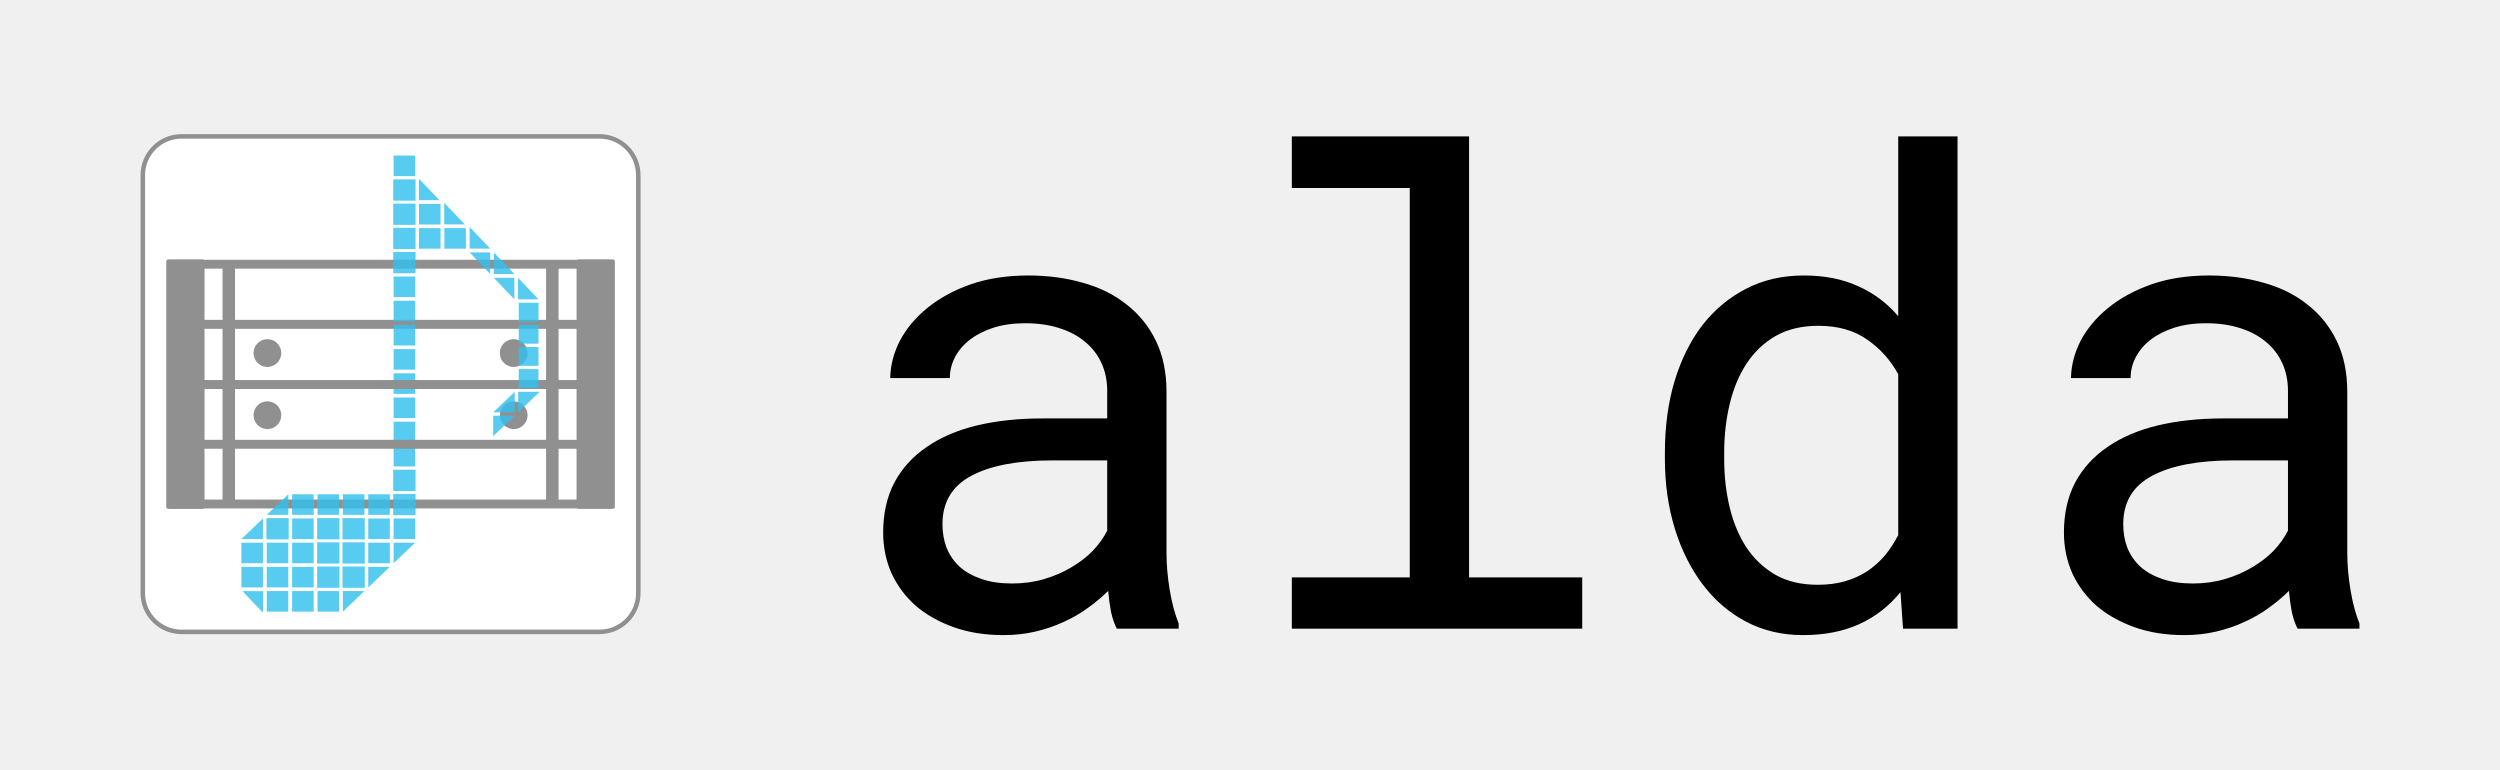
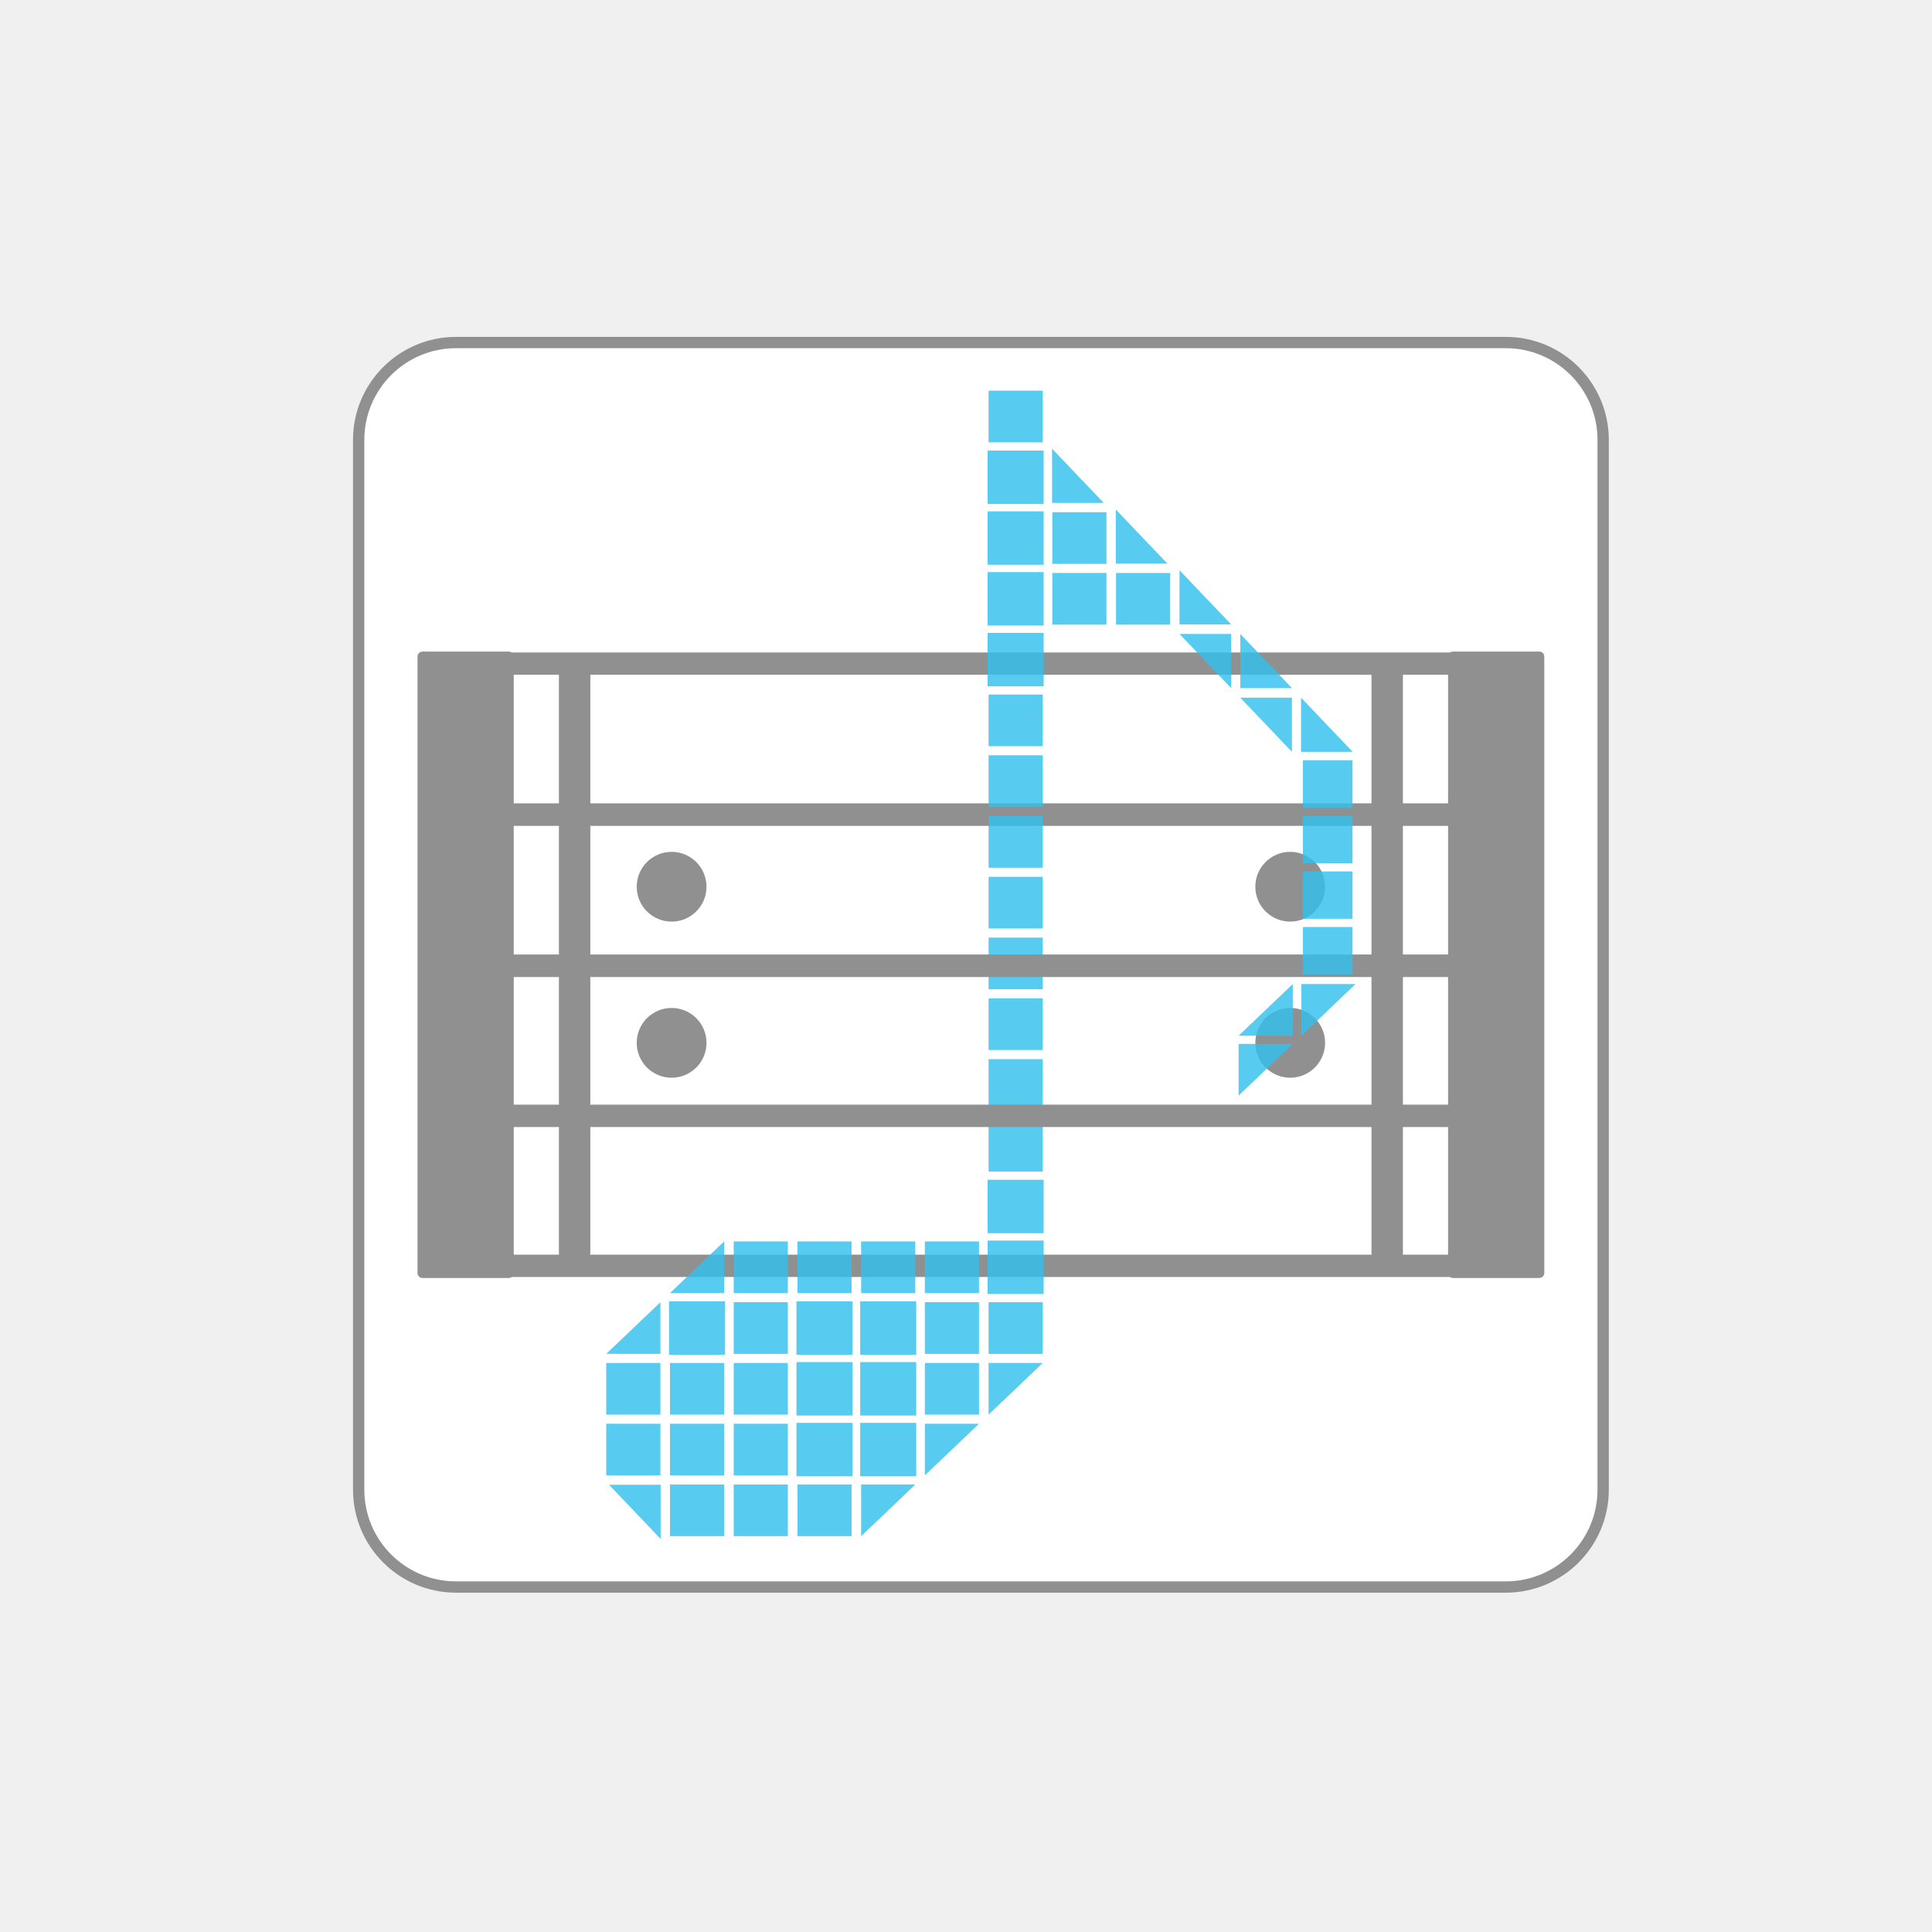
- <svg xmlns="http://www.w3.org/2000/svg" width="325" height="100">
-   <text xml:space="preserve" x="-10.75" y="-90.875" style="font-style:normal;font-weight:400;font-size:40px;line-height:1.25;font-family:sans-serif;letter-spacing:0;word-spacing:0;fill:#000;fill-opacity:1;stroke:none" />
-   <text xml:space="preserve" x="-.75" y="-110.125" style="font-style:normal;font-weight:400;font-size:40px;line-height:1.25;font-family:sans-serif;letter-spacing:0;word-spacing:0;fill:#000;fill-opacity:1;stroke:none" />
-   <text xml:space="preserve" x="159.806" y="-177.893" style="font-style:normal;font-weight:400;font-size:40px;line-height:1.25;font-family:sans-serif;letter-spacing:0;word-spacing:0;fill:#000;fill-opacity:1;stroke:none" />
-   <text xml:space="preserve" x="-135.057" y="112.728" style="font-style:normal;font-weight:400;font-size:40px;line-height:1.25;font-family:sans-serif;letter-spacing:0;word-spacing:0;fill:#000;fill-opacity:1;stroke:none">
-     <tspan x="-135.057" y="112.728"> </tspan>
-   </text>
-   <text xml:space="preserve" x="107.25" y="75.75" style="font-style:normal;font-weight:400;font-size:40px;line-height:1.25;font-family:sans-serif;letter-spacing:0;word-spacing:0;fill:#000;fill-opacity:1;stroke:none" />
-   <text xml:space="preserve" x="110" y="77.375" style="font-style:normal;font-weight:400;font-size:40px;line-height:1.25;font-family:sans-serif;letter-spacing:0;word-spacing:0;fill:#000;fill-opacity:1;stroke:none" />
+ <svg xmlns="http://www.w3.org/2000/svg" width="100" height="100">
  <g transform="translate(-134.341 130.72)scale(.59633)">
    <text xml:space="preserve" x="287.085" y="-176.479" style="font-style:normal;font-weight:400;font-size:40px;line-height:1.25;font-family:sans-serif;letter-spacing:0;word-spacing:0;fill:#000;fill-opacity:1;stroke:none">
      <tspan x="287.085" y="-176.479"> </tspan>
    </text>
    <rect width="108.018" height="108.018" x="256.411" y="-189.476" ry="8.451" style="fill:#fff;fill-opacity:1;stroke:#909090;stroke-width:.982;stroke-opacity:1" />
    <rect width="4.7" height="4.483" x="311.086" y="-137.826" rx="0" ry="0" style="opacity:1;fill:#35c0ed;fill-opacity:.822;stroke:#030303;stroke-width:0;stroke-linecap:butt;stroke-linejoin:miter;stroke-miterlimit:4;stroke-dasharray:none;stroke-dashoffset:0;stroke-opacity:1" />
    <rect width="4.7" height="4.483" x="311.086" y="-122.003" rx="0" ry="0" style="opacity:1;fill:#35c0ed;fill-opacity:.822;stroke:#030303;stroke-width:0;stroke-linecap:butt;stroke-linejoin:miter;stroke-miterlimit:4;stroke-dasharray:none;stroke-dashoffset:0;stroke-opacity:1" />
    <rect width="4.7" height="4.483" x="311.086" y="-127.277" rx="0" ry="0" style="opacity:1;fill:#35c0ed;fill-opacity:.822;stroke:#030303;stroke-width:0;stroke-linecap:butt;stroke-linejoin:miter;stroke-miterlimit:4;stroke-dasharray:none;stroke-dashoffset:0;stroke-opacity:1" />
    <path d="M262.409-110.306h96.207v1.937h-96.207z" style="opacity:1;vector-effect:none;fill:#909090;fill-opacity:1;stroke:none;stroke-width:.168;stroke-linecap:butt;stroke-linejoin:miter;stroke-miterlimit:4;stroke-dasharray:none;stroke-dashoffset:0;stroke-opacity:1" />
    <path d="M261.693-123.326h96.49v1.943h-96.49z" style="opacity:1;vector-effect:none;fill:#909090;fill-opacity:1;stroke:none;stroke-width:.511;stroke-linecap:round;stroke-linejoin:miter;stroke-miterlimit:4;stroke-dasharray:none;stroke-dashoffset:0;stroke-opacity:1" />
    <g style="fill:#909090;fill-opacity:1" transform="matrix(.17044 0 0 .17044 249.642 -169.97)">
      <path d="M101.95 130.716a17.767 17.767 0 1 1-35.534 0 17.767 17.767 0 1 1 35.534 0" style="opacity:1;fill:#909090;fill-opacity:1;stroke:none;stroke-width:3;stroke-linecap:round;stroke-linejoin:miter;stroke-miterlimit:4;stroke-dasharray:none;stroke-dashoffset:0;stroke-opacity:1" transform="translate(429.923 31.968)" />
      <path d="M101.95 130.716a17.767 17.767 0 1 1-35.534 0 17.767 17.767 0 1 1 35.534 0" style="opacity:1;fill:#909090;fill-opacity:1;stroke:none;stroke-width:3;stroke-linecap:round;stroke-linejoin:miter;stroke-miterlimit:4;stroke-dasharray:none;stroke-dashoffset:0;stroke-opacity:1" transform="translate(429.923 111.468)" />
      <path d="M555.5 45.048h16v313.041h-16z" style="opacity:1;fill:#909090;fill-opacity:1;stroke:none;stroke-width:3;stroke-linecap:round;stroke-linejoin:miter;stroke-miterlimit:4;stroke-dasharray:none;stroke-dashoffset:0;stroke-opacity:1" />
      <rect width="49" height="319" x="594.5" y="42.934" ry="2.538" style="opacity:1;fill:#909090;fill-opacity:1;stroke:none;stroke-width:3;stroke-linecap:round;stroke-linejoin:miter;stroke-miterlimit:4;stroke-dasharray:none;stroke-dashoffset:0;stroke-opacity:1" />
    </g>
    <g style="opacity:1;vector-effect:none;fill:#909090;fill-opacity:1;stroke:none;stroke-width:3;stroke-linecap:round;stroke-linejoin:miter;stroke-miterlimit:4;stroke-dasharray:none;stroke-dashoffset:0;stroke-opacity:1" transform="matrix(-.17044 0 0 -.17044 371.198 -100.963)">
      <path d="M101.95 130.716a17.767 17.767 0 1 1-35.534 0 17.767 17.767 0 1 1 35.534 0" style="opacity:1;vector-effect:none;fill:#909090;fill-opacity:1;stroke:none;stroke-width:3;stroke-linecap:round;stroke-linejoin:miter;stroke-miterlimit:4;stroke-dasharray:none;stroke-dashoffset:0;stroke-opacity:1" transform="translate(429.923 31.968)" />
      <path d="M101.95 130.716a17.767 17.767 0 1 1-35.534 0 17.767 17.767 0 1 1 35.534 0" style="opacity:1;vector-effect:none;fill:#909090;fill-opacity:1;stroke:none;stroke-width:3;stroke-linecap:round;stroke-linejoin:miter;stroke-miterlimit:4;stroke-dasharray:none;stroke-dashoffset:0;stroke-opacity:1" transform="translate(429.923 111.468)" />
      <path d="M555.5 45.048h16v313.041h-16z" style="opacity:1;vector-effect:none;fill:#909090;fill-opacity:1;stroke:none;stroke-width:3;stroke-linecap:round;stroke-linejoin:miter;stroke-miterlimit:4;stroke-dasharray:none;stroke-dashoffset:0;stroke-opacity:1" />
      <rect width="49" height="319" x="594.5" y="42.934" ry="2.538" style="opacity:1;vector-effect:none;fill:#909090;fill-opacity:1;stroke:none;stroke-width:3;stroke-linecap:round;stroke-linejoin:miter;stroke-miterlimit:4;stroke-dasharray:none;stroke-dashoffset:0;stroke-opacity:1" />
    </g>
    <path d="M262.024-162.574h95.999v1.933h-95.999z" style="opacity:1;vector-effect:none;fill:#909090;fill-opacity:1;stroke:none;stroke-width:.167;stroke-linecap:butt;stroke-linejoin:miter;stroke-miterlimit:4;stroke-dasharray:none;stroke-dashoffset:0;stroke-opacity:1" />
    <path d="M261.87-136.36h97.183v1.956H261.87zM262.047-149.48h97.183v1.956h-97.183z" style="opacity:1;vector-effect:none;fill:#909090;fill-opacity:1;stroke:none;stroke-width:.169;stroke-linecap:butt;stroke-linejoin:miter;stroke-miterlimit:4;stroke-dasharray:none;stroke-dashoffset:0;stroke-opacity:1" />
    <rect width="4.862" height="4.637" x="311.005" y="-164.276" rx="0" ry="0" style="opacity:1;fill:#35c0ed;fill-opacity:.822;stroke:#030303;stroke-width:0;stroke-linecap:butt;stroke-linejoin:miter;stroke-miterlimit:4;stroke-dasharray:none;stroke-dashoffset:0;stroke-opacity:1" />
    <rect width="4.862" height="4.637" x="311.005" y="-169.551" rx="0" ry="0" style="opacity:1;fill:#35c0ed;fill-opacity:.822;stroke:#030303;stroke-width:0;stroke-linecap:butt;stroke-linejoin:miter;stroke-miterlimit:4;stroke-dasharray:none;stroke-dashoffset:0;stroke-opacity:1" />
    <rect width="4.862" height="4.637" x="311.005" y="-174.825" rx="0" ry="0" style="opacity:1;fill:#35c0ed;fill-opacity:.822;stroke:#030303;stroke-width:0;stroke-linecap:butt;stroke-linejoin:miter;stroke-miterlimit:4;stroke-dasharray:none;stroke-dashoffset:0;stroke-opacity:1" />
    <rect width="4.862" height="4.637" x="311.005" y="-180.1" rx="0" ry="0" style="opacity:1;fill:#35c0ed;fill-opacity:.822;stroke:#030303;stroke-width:0;stroke-linecap:butt;stroke-linejoin:miter;stroke-miterlimit:4;stroke-dasharray:none;stroke-dashoffset:0;stroke-opacity:1" />
    <rect width="4.862" height="4.637" x="294.413" y="-106.257" rx="0" ry="0" style="opacity:1;fill:#35c0ed;fill-opacity:.822;stroke:#030303;stroke-width:0;stroke-linecap:butt;stroke-linejoin:miter;stroke-miterlimit:4;stroke-dasharray:none;stroke-dashoffset:0;stroke-opacity:1" />
    <rect width="4.862" height="4.637" x="299.943" y="-106.257" rx="0" ry="0" style="opacity:1;fill:#35c0ed;fill-opacity:.822;stroke:#030303;stroke-width:0;stroke-linecap:butt;stroke-linejoin:miter;stroke-miterlimit:4;stroke-dasharray:none;stroke-dashoffset:0;stroke-opacity:1" />
    <rect width="4.862" height="4.637" x="294.413" y="-100.982" rx="0" ry="0" style="opacity:1;fill:#35c0ed;fill-opacity:.822;stroke:#030303;stroke-width:0;stroke-linecap:butt;stroke-linejoin:miter;stroke-miterlimit:4;stroke-dasharray:none;stroke-dashoffset:0;stroke-opacity:1" />
    <rect width="4.862" height="4.637" x="299.943" y="-100.982" rx="0" ry="0" style="opacity:1;fill:#35c0ed;fill-opacity:.822;stroke:#030303;stroke-width:0;stroke-linecap:butt;stroke-linejoin:miter;stroke-miterlimit:4;stroke-dasharray:none;stroke-dashoffset:0;stroke-opacity:1" />
    <rect width="4.862" height="4.637" x="294.413" y="-95.707" rx="0" ry="0" style="opacity:1;fill:#35c0ed;fill-opacity:.822;stroke:#030303;stroke-width:0;stroke-linecap:butt;stroke-linejoin:miter;stroke-miterlimit:4;stroke-dasharray:none;stroke-dashoffset:0;stroke-opacity:1" />
    <rect width="4.862" height="4.637" x="299.943" y="-95.707" rx="0" ry="0" style="opacity:1;fill:#35c0ed;fill-opacity:.822;stroke:#030303;stroke-width:0;stroke-linecap:butt;stroke-linejoin:miter;stroke-miterlimit:4;stroke-dasharray:none;stroke-dashoffset:0;stroke-opacity:1" />
    <rect width="4.862" height="4.637" x="311.005" y="-111.531" rx="0" ry="0" style="opacity:1;fill:#35c0ed;fill-opacity:.822;stroke:#030303;stroke-width:0;stroke-linecap:butt;stroke-linejoin:miter;stroke-miterlimit:4;stroke-dasharray:none;stroke-dashoffset:0;stroke-opacity:1" />
    <rect width="4.862" height="4.637" x="311.005" y="-116.806" rx="0" ry="0" style="opacity:1;fill:#35c0ed;fill-opacity:.822;stroke:#030303;stroke-width:0;stroke-linecap:butt;stroke-linejoin:miter;stroke-miterlimit:4;stroke-dasharray:none;stroke-dashoffset:0;stroke-opacity:1" />
    <rect width="4.862" height="4.637" x="283.351" y="-106.257" rx="0" ry="0" style="opacity:1;fill:#35c0ed;fill-opacity:.822;stroke:#030303;stroke-width:0;stroke-linecap:butt;stroke-linejoin:miter;stroke-miterlimit:4;stroke-dasharray:none;stroke-dashoffset:0;stroke-opacity:1" />
    <rect width="4.7" height="4.483" x="311.086" y="-185.297" rx="0" ry="0" style="opacity:1;fill:#35c0ed;fill-opacity:.822;stroke:#030303;stroke-width:0;stroke-linecap:butt;stroke-linejoin:miter;stroke-miterlimit:4;stroke-dasharray:none;stroke-dashoffset:0;stroke-opacity:1" />
    <rect width="4.7" height="4.483" x="283.432" y="-100.905" rx="0" ry="0" style="opacity:1;fill:#35c0ed;fill-opacity:.822;stroke:#030303;stroke-width:0;stroke-linecap:butt;stroke-linejoin:miter;stroke-miterlimit:4;stroke-dasharray:none;stroke-dashoffset:0;stroke-opacity:1" />
    <rect width="4.7" height="4.483" x="316.617" y="-174.748" rx="0" ry="0" style="opacity:1;fill:#35c0ed;fill-opacity:.822;stroke:#030303;stroke-width:0;stroke-linecap:butt;stroke-linejoin:miter;stroke-miterlimit:4;stroke-dasharray:none;stroke-dashoffset:0;stroke-opacity:1" />
    <rect width="4.7" height="4.483" x="283.432" y="-95.63" rx="0" ry="0" style="opacity:1;fill:#35c0ed;fill-opacity:.822;stroke:#030303;stroke-width:0;stroke-linecap:butt;stroke-linejoin:miter;stroke-miterlimit:4;stroke-dasharray:none;stroke-dashoffset:0;stroke-opacity:1" />
    <rect width="4.7" height="4.483" x="316.617" y="-169.474" rx="0" ry="0" style="opacity:1;fill:#35c0ed;fill-opacity:.822;stroke:#030303;stroke-width:0;stroke-linecap:butt;stroke-linejoin:miter;stroke-miterlimit:4;stroke-dasharray:none;stroke-dashoffset:0;stroke-opacity:1" />
    <rect width="4.7" height="4.483" x="311.086" y="-158.924" rx="0" ry="0" style="opacity:1;fill:#35c0ed;fill-opacity:.822;stroke:#030303;stroke-width:0;stroke-linecap:butt;stroke-linejoin:miter;stroke-miterlimit:4;stroke-dasharray:none;stroke-dashoffset:0;stroke-opacity:1" />
    <rect width="4.7" height="4.483" x="322.147" y="-169.474" rx="0" ry="0" style="opacity:1;fill:#35c0ed;fill-opacity:.822;stroke:#030303;stroke-width:0;stroke-linecap:butt;stroke-linejoin:miter;stroke-miterlimit:4;stroke-dasharray:none;stroke-dashoffset:0;stroke-opacity:1" />
    <rect width="4.7" height="4.483" x="305.555" y="-111.454" rx="0" ry="0" style="opacity:1;fill:#35c0ed;fill-opacity:.822;stroke:#030303;stroke-width:0;stroke-linecap:butt;stroke-linejoin:miter;stroke-miterlimit:4;stroke-dasharray:none;stroke-dashoffset:0;stroke-opacity:1" />
    <rect width="4.7" height="4.483" x="311.086" y="-132.552" rx="0" ry="0" style="opacity:1;fill:#35c0ed;fill-opacity:.822;stroke:#030303;stroke-width:0;stroke-linecap:butt;stroke-linejoin:miter;stroke-miterlimit:4;stroke-dasharray:none;stroke-dashoffset:0;stroke-opacity:1" />
    <rect width="4.7" height="4.483" x="305.555" y="-106.179" rx="0" ry="0" style="opacity:1;fill:#35c0ed;fill-opacity:.822;stroke:#030303;stroke-width:0;stroke-linecap:butt;stroke-linejoin:miter;stroke-miterlimit:4;stroke-dasharray:none;stroke-dashoffset:0;stroke-opacity:1" />
    <rect width="4.7" height="4.483" x="305.555" y="-100.905" rx="0" ry="0" style="opacity:1;fill:#35c0ed;fill-opacity:.822;stroke:#030303;stroke-width:0;stroke-linecap:butt;stroke-linejoin:miter;stroke-miterlimit:4;stroke-dasharray:none;stroke-dashoffset:0;stroke-opacity:1" />
    <rect width="4.7" height="4.483" x="300.024" y="-111.454" rx="0" ry="0" style="opacity:1;fill:#35c0ed;fill-opacity:.822;stroke:#030303;stroke-width:0;stroke-linecap:butt;stroke-linejoin:miter;stroke-miterlimit:4;stroke-dasharray:none;stroke-dashoffset:0;stroke-opacity:1" />
    <rect width="4.7" height="4.483" x="288.963" y="-111.454" rx="0" ry="0" style="opacity:1;fill:#35c0ed;fill-opacity:.822;stroke:#030303;stroke-width:0;stroke-linecap:butt;stroke-linejoin:miter;stroke-miterlimit:4;stroke-dasharray:none;stroke-dashoffset:0;stroke-opacity:1" />
    <rect width="4.7" height="4.483" x="294.494" y="-111.454" rx="0" ry="0" style="opacity:1;fill:#35c0ed;fill-opacity:.822;stroke:#030303;stroke-width:0;stroke-linecap:butt;stroke-linejoin:miter;stroke-miterlimit:4;stroke-dasharray:none;stroke-dashoffset:0;stroke-opacity:1" />
    <rect width="4.7" height="4.483" x="288.963" y="-106.179" rx="0" ry="0" style="opacity:1;fill:#35c0ed;fill-opacity:.822;stroke:#030303;stroke-width:0;stroke-linecap:butt;stroke-linejoin:miter;stroke-miterlimit:4;stroke-dasharray:none;stroke-dashoffset:0;stroke-opacity:1" />
    <rect width="4.7" height="4.483" x="311.086" y="-153.65" rx="0" ry="0" style="opacity:1;fill:#35c0ed;fill-opacity:.822;stroke:#030303;stroke-width:0;stroke-linecap:butt;stroke-linejoin:miter;stroke-miterlimit:4;stroke-dasharray:none;stroke-dashoffset:0;stroke-opacity:1" />
    <rect width="4.7" height="4.483" x="288.963" y="-100.905" rx="0" ry="0" style="opacity:1;fill:#35c0ed;fill-opacity:.822;stroke:#030303;stroke-width:0;stroke-linecap:butt;stroke-linejoin:miter;stroke-miterlimit:4;stroke-dasharray:none;stroke-dashoffset:0;stroke-opacity:1" />
    <rect width="4.7" height="4.483" x="311.086" y="-148.375" rx="0" ry="0" style="opacity:1;fill:#35c0ed;fill-opacity:.822;stroke:#030303;stroke-width:0;stroke-linecap:butt;stroke-linejoin:miter;stroke-miterlimit:4;stroke-dasharray:none;stroke-dashoffset:0;stroke-opacity:1" />
    <rect width="4.7" height="4.483" x="288.963" y="-95.63" rx="0" ry="0" style="opacity:1;fill:#35c0ed;fill-opacity:.822;stroke:#030303;stroke-width:0;stroke-linecap:butt;stroke-linejoin:miter;stroke-miterlimit:4;stroke-dasharray:none;stroke-dashoffset:0;stroke-opacity:1" />
    <rect width="4.7" height="4.483" x="311.086" y="-143.101" rx="0" ry="0" style="opacity:1;fill:#35c0ed;fill-opacity:.822;stroke:#030303;stroke-width:0;stroke-linecap:butt;stroke-linejoin:miter;stroke-miterlimit:4;stroke-dasharray:none;stroke-dashoffset:0;stroke-opacity:1" />
    <rect width="4.7" height="4.483" x="277.901" y="-95.63" rx="0" ry="0" style="opacity:1;fill:#35c0ed;fill-opacity:.822;stroke:#030303;stroke-width:0;stroke-linecap:butt;stroke-linejoin:miter;stroke-miterlimit:4;stroke-dasharray:none;stroke-dashoffset:0;stroke-opacity:1" />
    <rect width="4.7" height="4.483" x="277.901" y="-100.905" rx="0" ry="0" style="opacity:1;fill:#35c0ed;fill-opacity:.822;stroke:#030303;stroke-width:0;stroke-linecap:butt;stroke-linejoin:miter;stroke-miterlimit:4;stroke-dasharray:none;stroke-dashoffset:0;stroke-opacity:1" />
    <rect width="4.7" height="4.483" x="283.432" y="-90.356" rx="0" ry="0" style="opacity:1;fill:#35c0ed;fill-opacity:.822;stroke:#030303;stroke-width:0;stroke-linecap:butt;stroke-linejoin:miter;stroke-miterlimit:4;stroke-dasharray:none;stroke-dashoffset:0;stroke-opacity:1" />
    <rect width="4.7" height="4.483" x="294.494" y="-90.356" rx="0" ry="0" style="opacity:1;fill:#35c0ed;fill-opacity:.822;stroke:#030303;stroke-width:0;stroke-linecap:butt;stroke-linejoin:miter;stroke-miterlimit:4;stroke-dasharray:none;stroke-dashoffset:0;stroke-opacity:1" />
    <rect width="4.7" height="4.483" x="288.963" y="-90.356" rx="0" ry="0" style="opacity:1;fill:#35c0ed;fill-opacity:.822;stroke:#030303;stroke-width:0;stroke-linecap:butt;stroke-linejoin:miter;stroke-miterlimit:4;stroke-dasharray:none;stroke-dashoffset:0;stroke-opacity:1" />
    <path d="M311.086-100.905h4.7l-4.7 4.483zM305.555-95.63h4.7l-4.7 4.482zM300.024-90.356h4.7l-4.7 4.483zM282.62-90.336v4.7l-4.482-4.7zM282.602-101.697h-4.7l4.7-4.482zM288.132-106.971h-4.7l4.7-4.483z" style="fill:#35c0ed;fill-opacity:.822;stroke:none;stroke-width:1.331px;stroke-linecap:butt;stroke-linejoin:miter;stroke-opacity:1" />
    <rect width="4.7" height="4.483" x="311.086" y="-106.179" rx="0" ry="0" style="opacity:1;fill:#35c0ed;fill-opacity:.822;stroke:#030303;stroke-width:0;stroke-linecap:butt;stroke-linejoin:miter;stroke-miterlimit:4;stroke-dasharray:none;stroke-dashoffset:0;stroke-opacity:1" />
    <path d="M316.597-175.56v-4.7l4.483 4.7zM322.128-170.285v-4.7l4.483 4.7zM327.659-165.01v-4.7l4.483 4.7zM332.934-159.48v-4.7l4.482 4.7zM332.142-164.18v4.7l-4.483-4.7zM338.238-133.795h4.7l-4.7 4.483zM332.789-128.598h4.7l-4.7 4.483zM337.489-129.312h-4.7l4.7-4.483z" style="fill:#35c0ed;fill-opacity:.822;stroke:none;stroke-width:1.331px;stroke-linecap:butt;stroke-linejoin:miter;stroke-opacity:1" />
    <rect width="4.309" height="4.109" x="338.364" y="-143.569" rx="0" ry="0" style="opacity:1;fill:#35c0ed;fill-opacity:.822;stroke:#030303;stroke-width:0;stroke-linecap:butt;stroke-linejoin:miter;stroke-miterlimit:4;stroke-dasharray:none;stroke-dashoffset:0;stroke-opacity:1" />
    <rect width="4.309" height="4.109" x="338.364" y="-148.393" rx="0" ry="0" style="opacity:1;fill:#35c0ed;fill-opacity:.822;stroke:#030303;stroke-width:0;stroke-linecap:butt;stroke-linejoin:miter;stroke-miterlimit:4;stroke-dasharray:none;stroke-dashoffset:0;stroke-opacity:1" />
    <path d="M337.416-158.649v4.7l-4.482-4.7zM338.208-153.949v-4.7l4.483 4.7z" style="fill:#35c0ed;fill-opacity:.822;stroke:none;stroke-width:1.331px;stroke-linecap:butt;stroke-linejoin:miter;stroke-opacity:1" />
    <rect width="4.309" height="4.109" x="338.364" y="-138.745" rx="0" ry="0" style="opacity:1;fill:#35c0ed;fill-opacity:.822;stroke:#030303;stroke-width:0;stroke-linecap:butt;stroke-linejoin:miter;stroke-miterlimit:4;stroke-dasharray:none;stroke-dashoffset:0;stroke-opacity:1" />
    <rect width="4.309" height="4.109" x="338.364" y="-153.217" rx="0" ry="0" style="opacity:1;fill:#35c0ed;fill-opacity:.822;stroke:#030303;stroke-width:0;stroke-linecap:butt;stroke-linejoin:miter;stroke-miterlimit:4;stroke-dasharray:none;stroke-dashoffset:0;stroke-opacity:1" />
  </g>
-   <g aria-label="alda" style="font-style:normal;font-weight:400;font-size:85.333px;line-height:1.25;font-family:sans-serif;letter-spacing:0;word-spacing:0;opacity:1;vector-effect:none;fill:#000;fill-opacity:1;stroke:none;stroke-width:.169;stroke-linecap:butt;stroke-linejoin:miter;stroke-miterlimit:4;stroke-dasharray:none;stroke-dashoffset:0;stroke-opacity:1">
-     <path d="M172.379 81.583q-.459-.875-.75-2.166-.25-1.334-.375-2.75-1.167 1.166-2.625 2.208-1.417 1.042-3.167 1.833-1.708.792-3.667 1.25-1.958.459-4.166.459-3.584 0-6.5-1.042-2.875-1.042-4.917-2.792-2-1.791-3.125-4.208-1.083-2.458-1.083-5.292 0-3.708 1.458-6.5 1.5-2.791 4.208-4.625 2.709-1.875 6.5-2.791 3.834-.917 8.542-.917h8.417v-3.542q0-2.041-.75-3.666t-2.125-2.75q-1.375-1.167-3.375-1.792-1.959-.625-4.417-.625-2.292 0-4.125.583-1.792.584-3.042 1.542t-1.958 2.292q-.667 1.291-.667 2.708h-7.75q.042-2.458 1.25-4.833 1.25-2.375 3.542-4.25 2.333-1.917 5.625-3.084 3.333-1.166 7.542-1.166 3.833 0 7.125.958 3.291.917 5.666 2.833 2.417 1.875 3.792 4.709t1.375 6.625V71.75q0 2.25.417 4.792.416 2.5 1.166 4.375v.666zm-13.625-5.875q2.25 0 4.208-.583t3.542-1.542q1.625-.958 2.791-2.166 1.167-1.25 1.834-2.584v-9.125h-7.167q-6.75 0-10.5 2T149.712 68q0 1.667.542 3.083.583 1.417 1.708 2.459 1.125 1 2.833 1.583t3.959.583M195.129 17.583h23.041v57.334h14.709v6.666h-37.75v-6.666h15.333V24.292H195.13zM243.629 58.667q0-5.042 1.25-9.25 1.291-4.25 3.625-7.292 2.375-3.042 5.708-4.75t7.458-1.708q4.042 0 7.042 1.375 3.042 1.333 5.25 3.916V17.583h7.708v64h-7.083l-.333-4.75q-2.25 2.75-5.375 4.167t-7.292 1.417q-4.083 0-7.417-1.75-3.291-1.75-5.625-4.834t-3.625-7.25q-1.291-4.208-1.291-9.041zm7.708.875q0 3.291.708 6.25.709 2.958 2.167 5.208 1.5 2.25 3.792 3.583 2.291 1.292 5.5 1.292 1.958 0 3.541-.458 1.584-.459 2.875-1.292 1.292-.875 2.292-2.042 1-1.208 1.75-2.666V48.5q-1.5-2.75-4.042-4.5-2.541-1.792-6.333-1.792-3.25 0-5.583 1.334-2.292 1.333-3.792 3.625-1.458 2.25-2.167 5.25-.708 2.958-.708 6.25zM325.879 81.583q-.459-.875-.75-2.166-.25-1.334-.375-2.75-1.167 1.166-2.625 2.208-1.417 1.042-3.167 1.833-1.708.792-3.667 1.25-1.958.459-4.166.459-3.584 0-6.5-1.042-2.875-1.042-4.917-2.792-2-1.791-3.125-4.208-1.083-2.458-1.083-5.292 0-3.708 1.458-6.5 1.5-2.791 4.208-4.625 2.709-1.875 6.5-2.791 3.834-.917 8.542-.917h8.417v-3.542q0-2.041-.75-3.666t-2.125-2.75q-1.375-1.167-3.375-1.792-1.959-.625-4.417-.625-2.292 0-4.125.583-1.792.584-3.042 1.542t-1.958 2.292q-.667 1.291-.667 2.708h-7.75q.042-2.458 1.25-4.833 1.25-2.375 3.542-4.25 2.333-1.917 5.625-3.084 3.333-1.166 7.542-1.166 3.833 0 7.125.958 3.291.917 5.666 2.833 2.417 1.875 3.792 4.709t1.375 6.625V71.75q0 2.25.417 4.792.416 2.5 1.166 4.375v.666zm-13.625-5.875q2.25 0 4.208-.583t3.542-1.542q1.625-.958 2.791-2.166 1.167-1.25 1.834-2.584v-9.125h-7.167q-6.75 0-10.5 2T303.212 68q0 1.667.542 3.083.583 1.417 1.708 2.459 1.125 1 2.833 1.583t3.959.583" style="font-style:normal;font-variant:normal;font-weight:400;font-stretch:normal;font-size:85.333px;font-family:&quot;Roboto Mono for Powerline&quot;;-inkscape-font-specification:&quot;Roboto Mono for Powerline&quot;;font-variant-ligatures:normal;font-variant-caps:normal;font-variant-numeric:normal;font-feature-settings:normal;text-align:start;writing-mode:lr-tb;text-anchor:start;vector-effect:none;fill:#000;fill-opacity:1;stroke:none;stroke-width:.169;stroke-linecap:butt;stroke-linejoin:miter;stroke-miterlimit:4;stroke-dasharray:none;stroke-dashoffset:0;stroke-opacity:1" transform="translate(-27.192 .146)" />
-   </g>
</svg>
